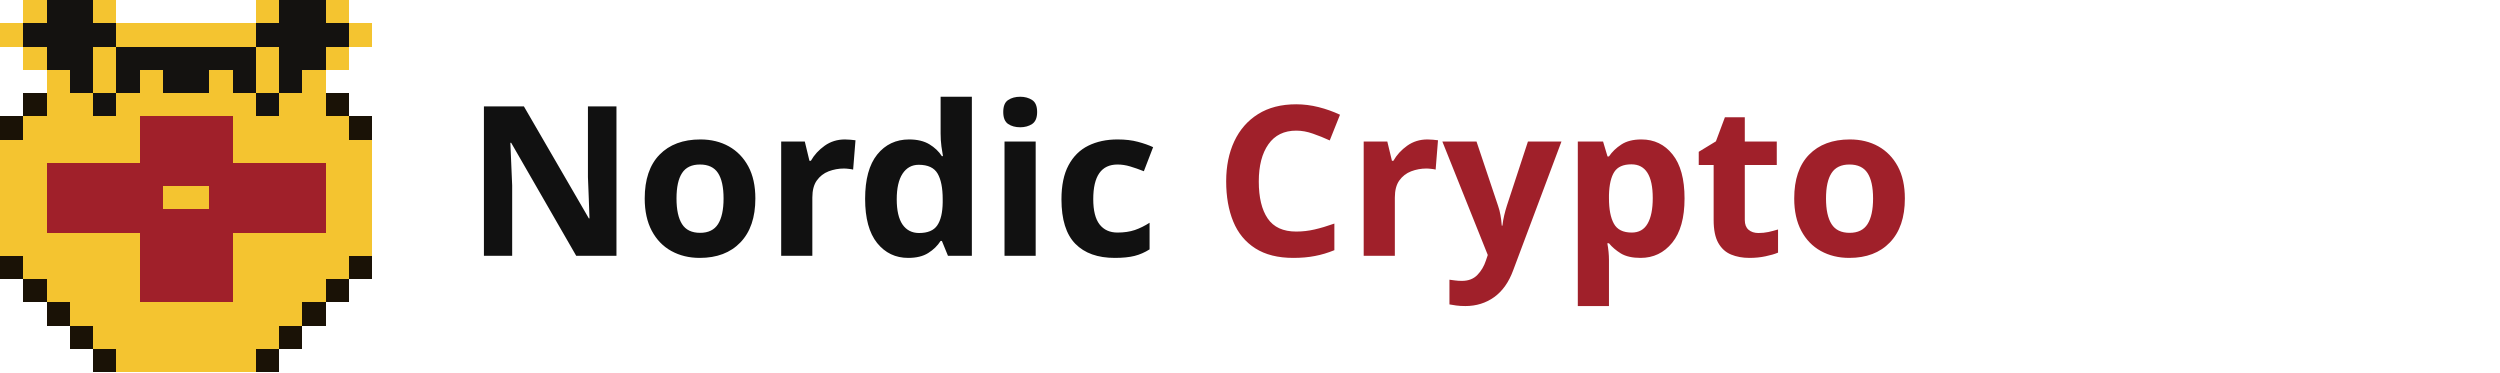
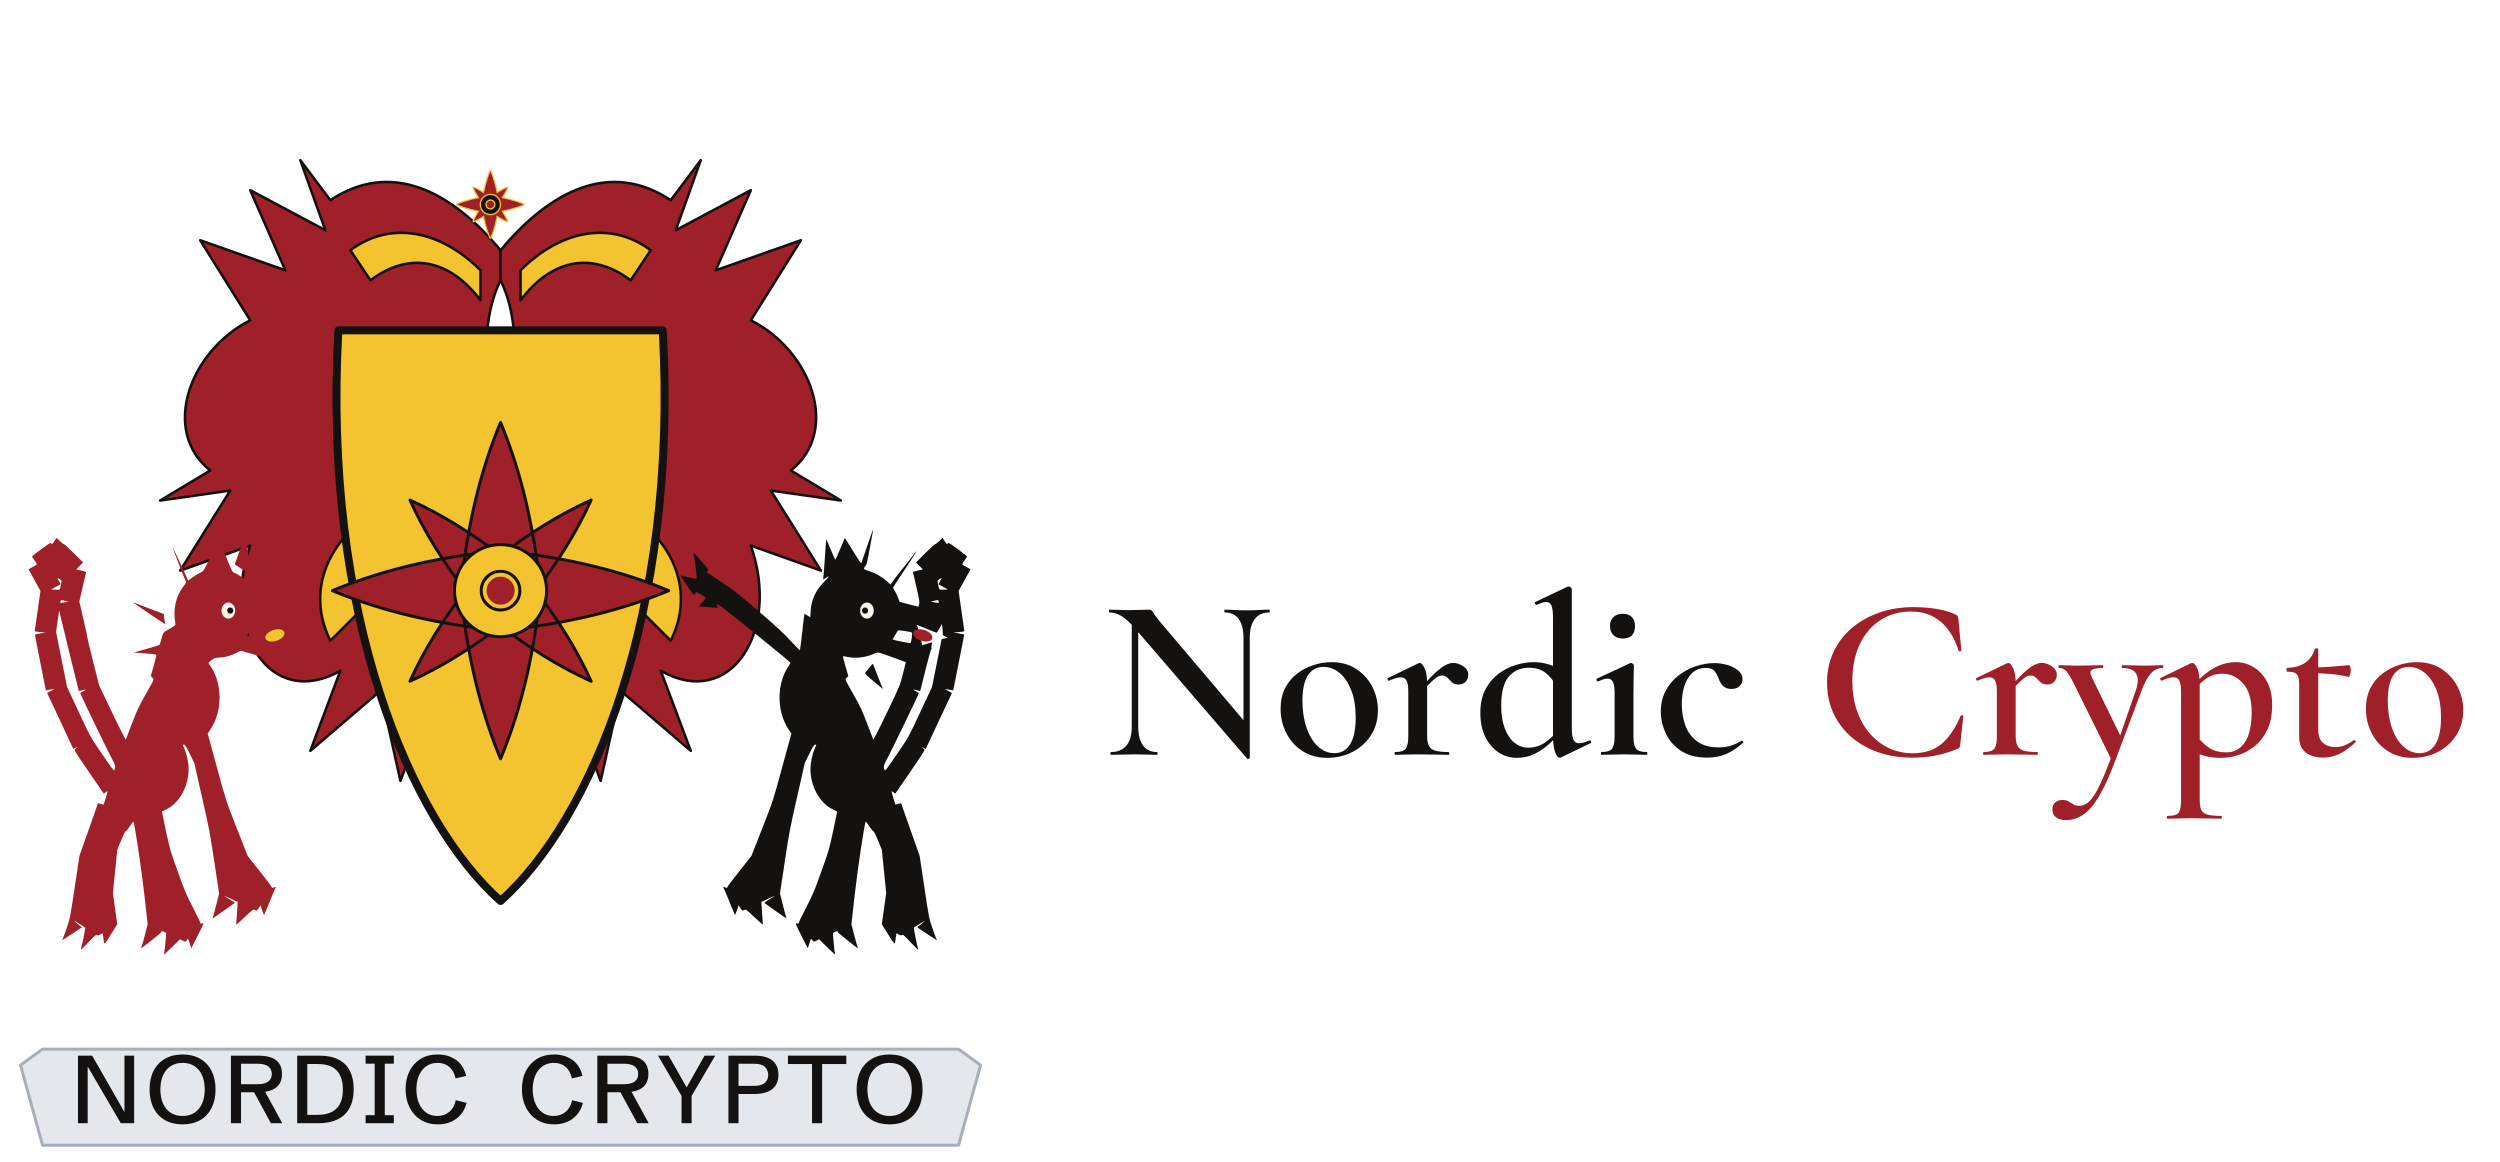
- <svg xmlns="http://www.w3.org/2000/svg" viewBox="0 0 430 64" role="img">
-   <svg x="0" y="0" width="64" height="64" viewBox="0 0 16 16" shape-rendering="crispEdges">
-     <rect x="1" y="0" width="1" height="1" fill="#F4C430" />
-     <rect x="4" y="0" width="1" height="1" fill="#F4C430" />
-     <rect x="11" y="0" width="1" height="1" fill="#F4C430" />
-     <rect x="14" y="0" width="1" height="1" fill="#F4C430" />
-     <rect x="0" y="1" width="1" height="1" fill="#F4C430" />
-     <rect x="5" y="1" width="6" height="1" fill="#F4C430" />
-     <rect x="15" y="1" width="1" height="1" fill="#F4C430" />
-     <rect x="1" y="2" width="1" height="1" fill="#F4C430" />
-     <rect x="4" y="2" width="1" height="1" fill="#F4C430" />
-     <rect x="11" y="2" width="1" height="1" fill="#F4C430" />
-     <rect x="14" y="2" width="1" height="1" fill="#F4C430" />
-     <rect x="2" y="3" width="1" height="1" fill="#F4C430" />
-     <rect x="4" y="3" width="1" height="1" fill="#F4C430" />
-     <rect x="6" y="3" width="1" height="1" fill="#F4C430" />
-     <rect x="9" y="3" width="1" height="1" fill="#F4C430" />
-     <rect x="11" y="3" width="1" height="1" fill="#F4C430" />
-     <rect x="13" y="3" width="1" height="1" fill="#F4C430" />
-     <rect x="2" y="4" width="2" height="1" fill="#F4C430" />
-     <rect x="5" y="4" width="6" height="1" fill="#F4C430" />
-     <rect x="12" y="4" width="2" height="1" fill="#F4C430" />
-     <rect x="1" y="5" width="5" height="1" fill="#F4C430" />
-     <rect x="10" y="5" width="5" height="1" fill="#F4C430" />
-     <rect x="0" y="6" width="6" height="1" fill="#F4C430" />
-     <rect x="10" y="6" width="6" height="1" fill="#F4C430" />
-     <rect x="0" y="7" width="2" height="1" fill="#F4C430" />
-     <rect x="14" y="7" width="2" height="1" fill="#F4C430" />
-     <rect x="0" y="8" width="2" height="1" fill="#F4C430" />
-     <rect x="7" y="8" width="2" height="1" fill="#F4C430" />
-     <rect x="14" y="8" width="2" height="1" fill="#F4C430" />
-     <rect x="0" y="9" width="2" height="1" fill="#F4C430" />
-     <rect x="14" y="9" width="2" height="1" fill="#F4C430" />
-     <rect x="0" y="10" width="6" height="1" fill="#F4C430" />
-     <rect x="10" y="10" width="6" height="1" fill="#F4C430" />
-     <rect x="1" y="11" width="5" height="1" fill="#F4C430" />
-     <rect x="10" y="11" width="5" height="1" fill="#F4C430" />
-     <rect x="2" y="12" width="4" height="1" fill="#F4C430" />
-     <rect x="10" y="12" width="4" height="1" fill="#F4C430" />
-     <rect x="3" y="13" width="10" height="1" fill="#F4C430" />
-     <rect x="4" y="14" width="8" height="1" fill="#F4C430" />
-     <rect x="5" y="15" width="6" height="1" fill="#F4C430" />
-     <rect x="6" y="5" width="4" height="1" fill="#A0202A" />
-     <rect x="6" y="6" width="4" height="1" fill="#A0202A" />
-     <rect x="2" y="7" width="12" height="1" fill="#A0202A" />
-     <rect x="2" y="8" width="5" height="1" fill="#A0202A" />
-     <rect x="9" y="8" width="5" height="1" fill="#A0202A" />
-     <rect x="2" y="9" width="12" height="1" fill="#A0202A" />
-     <rect x="6" y="10" width="4" height="1" fill="#A0202A" />
-     <rect x="6" y="11" width="4" height="1" fill="#A0202A" />
-     <rect x="6" y="12" width="4" height="1" fill="#A0202A" />
-     <rect x="2" y="0" width="2" height="1" fill="#141210" />
-     <rect x="12" y="0" width="2" height="1" fill="#141210" />
-     <rect x="1" y="1" width="4" height="1" fill="#141210" />
-     <rect x="11" y="1" width="4" height="1" fill="#141210" />
-     <rect x="2" y="2" width="2" height="1" fill="#141210" />
-     <rect x="5" y="2" width="6" height="1" fill="#141210" />
-     <rect x="12" y="2" width="2" height="1" fill="#141210" />
-     <rect x="3" y="3" width="1" height="1" fill="#141210" />
-     <rect x="5" y="3" width="1" height="1" fill="#141210" />
-     <rect x="7" y="3" width="2" height="1" fill="#141210" />
-     <rect x="10" y="3" width="1" height="1" fill="#141210" />
-     <rect x="12" y="3" width="1" height="1" fill="#141210" />
-     <rect x="4" y="4" width="1" height="1" fill="#141210" />
-     <rect x="11" y="4" width="1" height="1" fill="#141210" />
-     <rect x="1" y="4" width="1" height="1" fill="#1A1206" />
-     <rect x="14" y="4" width="1" height="1" fill="#1A1206" />
-     <rect x="0" y="5" width="1" height="1" fill="#1A1206" />
-     <rect x="15" y="5" width="1" height="1" fill="#1A1206" />
-     <rect x="0" y="11" width="1" height="1" fill="#1A1206" />
-     <rect x="15" y="11" width="1" height="1" fill="#1A1206" />
-     <rect x="1" y="12" width="1" height="1" fill="#1A1206" />
-     <rect x="14" y="12" width="1" height="1" fill="#1A1206" />
-     <rect x="2" y="13" width="1" height="1" fill="#1A1206" />
-     <rect x="13" y="13" width="1" height="1" fill="#1A1206" />
-     <rect x="3" y="14" width="1" height="1" fill="#1A1206" />
-     <rect x="12" y="14" width="1" height="1" fill="#1A1206" />
-     <rect x="4" y="15" width="1" height="1" fill="#1A1206" />
-     <rect x="11" y="15" width="1" height="1" fill="#1A1206" />
-   </svg>
-   <text x="80" y="44" xml:space="preserve" font-family="Noto Sans, system-ui, sans-serif" font-weight="700" font-size="36" fill="#111111">Nordic <tspan fill="#A0202A">Crypto</tspan>
-   </text>
+ <svg xmlns="http://www.w3.org/2000/svg" viewBox="0 0 688.9 320" role="img">
+   <g transform="scale(0.27586)">
+     <g id="mantling">
+       <path d="M 500 250 C 450 190 390 160 330 200 L 300 160 L 325 230 L 250 190 L 285 270 L 200 240 L 250 320 C 190 350 160 430 210 470 L 160 500 L 230 490 L 180 570 L 250 545 C 220 630 270 710 340 670 L 310 750 L 380 690 L 400 780 L 430 700 C 460 620 430 540 470 490 C 500 420 470 340 500 280 Z" fill="#A0202A" stroke="#141210" stroke-width="2.6" stroke-linejoin="round" />
+       <path d="M 480 270 C 440 230 390 220 350 250 L 370 280 C 410 250 450 260 480 300 Z" fill="#F4C430" stroke="#141210" stroke-width="2.6" stroke-linejoin="round" />
+       <path d="M 400 500 C 340 520 300 580 330 640 L 370 600 C 360 560 390 530 430 540 Z" fill="#F4C430" stroke="#141210" stroke-width="2.6" stroke-linejoin="round" />
+       <g transform="translate(1000 0) scale(-1 1)">
+         <path d="M 500 250 C 450 190 390 160 330 200 L 300 160 L 325 230 L 250 190 L 285 270 L 200 240 L 250 320 C 190 350 160 430 210 470 L 160 500 L 230 490 L 180 570 L 250 545 C 220 630 270 710 340 670 L 310 750 L 380 690 L 400 780 L 430 700 C 460 620 430 540 470 490 C 500 420 470 340 500 280 Z" fill="#A0202A" stroke="#141210" stroke-width="2.6" stroke-linejoin="round" />
+         <path d="M 480 270 C 440 230 390 220 350 250 L 370 280 C 410 250 450 260 480 300 Z" fill="#F4C430" stroke="#141210" stroke-width="2.6" stroke-linejoin="round" />
+         <path d="M 400 500 C 340 520 300 580 330 640 L 370 600 C 360 560 390 530 430 540 Z" fill="#F4C430" stroke="#141210" stroke-width="2.6" stroke-linejoin="round" />
+       </g>
+     </g>
+     <g transform="translate(8 520) scale(0.62)">
+       <g transform="translate(0,760) scale(0.1,-0.1)" fill="#A0202A" stroke="none">
+         <path d="M3251 7260 l0 -275 -53 -102 c-52 -99 -54 -102 -111 -128 -31 -14 -86 -48 -121 -74 l-63 -48 -123 269 c-68 147 -124 267 -126 265 -5 -5 192 -515 209 -540 12 -19 9 -27 -40 -91 -121 -161 -167 -374 -127 -591 5 -29 2 -32 -95 -90 -112 -66 -98 -46 -143 -210 -6 -22 -14 -43 -18 -48 -4 -4 -98 -34 -210 -65 l-203 -58 174 -13 c96 -8 179 -16 185 -20 8 -4 -4 -59 -37 -176 l-49 -169 25 -26 c24 -25 24 -25 6 -65 -10 -22 -68 -126 -127 -230 -93 -162 -124 -229 -208 -448 l-99 -257 -40 72 c-22 40 -119 237 -215 438 l-174 365 -99 390 c-53 214 -96 392 -94 396 3 3 -25 132 -61 285 l-65 278 51 222 c28 121 53 230 56 241 5 17 -4 22 -76 38 l-81 18 55 56 56 56 -153 153 c-84 84 -156 149 -160 145 -4 -4 -31 17 -60 45 l-53 53 -34 -48 c-18 -26 -35 -50 -37 -52 -2 -3 -9 3 -16 12 -11 14 -29 3 -162 -94 -82 -61 -149 -114 -148 -119 1 -5 21 -35 43 -67 32 -44 38 -60 28 -66 -7 -5 -39 -23 -70 -40 l-57 -32 96 -175 96 -174 -43 -301 c-23 -165 -44 -312 -47 -327 -5 -26 -5 -26 83 -34 l89 -8 -85 -14 c-47 -8 -86 -16 -87 -17 -2 -1 38 -204 87 -450 50 -247 90 -450 90 -451 0 0 30 5 67 12 38 7 69 11 70 10 2 -1 -24 -15 -57 -31 -33 -16 -59 -32 -58 -36 2 -3 97 -207 212 -452 l208 -446 42 20 c22 10 32 13 21 5 -11 -8 -28 -21 -38 -28 -16 -12 4 -44 224 -365 l242 -352 29 20 c16 12 30 20 32 18 2 -2 -12 -52 -30 -111 l-34 -106 -45 14 c-25 7 -45 12 -45 11 0 -2 -67 -193 -150 -426 l-149 -423 -76 -504 c-75 -502 -76 -506 -130 -662 -30 -86 -59 -165 -65 -174 -6 -10 -8 -18 -5 -18 3 0 75 47 160 103 l155 104 -60 48 c-63 51 -79 70 -32 39 15 -10 53 -33 85 -52 31 -19 59 -37 61 -41 5 -8 -58 -323 -68 -339 -4 -7 -3 -12 2 -12 6 0 61 55 124 121 101 108 117 120 134 111 16 -8 27 -7 50 9 16 10 32 19 35 19 4 0 10 -29 14 -65 14 -134 9 -135 123 47 l102 164 -35 251 -35 251 35 349 35 348 62 152 c38 93 68 151 75 149 6 -3 35 31 63 75 29 43 55 79 59 79 17 0 134 -782 181 -1204 l50 -449 -45 -176 c-25 -97 -50 -184 -56 -195 -18 -31 3 -17 175 119 107 84 161 132 153 137 -22 14 4 8 36 -8 18 -9 33 -17 34 -18 5 -4 -26 -327 -32 -336 -21 -34 25 6 132 112 l123 122 45 -22 c45 -22 45 -22 61 3 9 14 20 25 24 25 4 0 17 -34 29 -76 12 -42 24 -75 25 -73 2 2 49 95 105 206 100 201 100 201 69 193 -17 -5 -28 -7 -25 -3 4 3 -50 116 -120 251 -115 224 -137 275 -249 590 -120 333 -126 355 -190 654 -36 170 -65 310 -63 311 2 1 36 17 74 36 207 102 355 371 355 646 0 102 -29 241 -68 328 -31 67 -31 67 -9 67 19 0 34 -24 95 -147 l73 -148 124 -548 c117 -514 129 -579 200 -1051 l76 -504 -46 -183 c-25 -101 -50 -192 -55 -201 -6 -10 -7 -18 -4 -18 6 0 334 230 356 249 4 4 -33 31 -82 60 -50 29 -90 55 -90 56 0 2 49 -20 110 -48 l110 -51 -6 -116 c-3 -63 -9 -145 -13 -182 -4 -38 -5 -68 -2 -68 3 0 66 56 139 125 133 125 133 125 162 110 28 -14 28 -14 58 31 l30 46 27 -82 c18 -55 30 -78 35 -69 5 8 45 106 90 219 45 113 87 211 93 219 12 14 -1 12 -52 -7 -8 -3 -12 -1 -8 4 3 6 -82 120 -190 255 -107 134 -199 251 -203 259 -5 9 -85 213 -179 455 -171 438 -171 438 -317 976 l-147 537 51 77 c184 281 187 715 7 990 -25 37 -45 71 -45 74 1 3 22 22 48 42 43 33 54 37 132 42 102 7 170 26 267 74 l72 36 280 -80 279 -80 126 151 c69 83 120 153 114 155 -6 2 -18 -5 -27 -16 -16 -20 -20 -19 -342 46 l-327 66 77 151 76 150 325 -62 c179 -35 333 -64 343 -66 14 -2 8 -18 -39 -96 -31 -51 -54 -95 -52 -97 7 -8 77 91 100 141 18 38 23 67 23 129 0 79 -6 100 -63 207 -2 4 13 8 33 10 l36 3 -48 55 c-83 95 -84 82 7 135 45 26 82 46 84 44 2 -2 10 -17 18 -32 14 -28 14 -28 109 109 133 194 133 195 118 190 -38 -13 -252 -56 -256 -52 -6 6 36 354 48 389 5 19 5 27 -2 25 -5 -2 -61 -61 -123 -133 -112 -126 -114 -129 -98 -153 10 -16 12 -26 5 -30 -6 -4 -113 -75 -239 -159 -229 -152 -229 -152 -291 -154 l-63 -2 -49 69 c-75 107 -203 215 -291 245 -26 10 -37 33 -130 265 -56 140 -105 252 -109 249 -4 -2 -16 -22 -26 -45 -10 -22 -21 -40 -24 -40 -4 0 -24 71 -45 158 -21 86 -42 164 -47 172 -5 8 -8 -107 -8 -260z m-2392 -625 c5 -5 1 -41 -8 -80 -14 -61 -19 -70 -39 -69 -12 0 -43 1 -69 2 l-48 2 77 42 77 42 -28 53 -29 53 30 -18 c16 -9 33 -21 37 -27z m59 -328 l53 -13 -61 -12 c-34 -7 -64 -11 -67 -8 -7 6 7 46 15 46 4 -1 31 -6 60 -13z m88 -908 l135 -547 56 15 c30 8 57 12 59 10 2 -2 -19 -14 -46 -27 -28 -13 -49 -29 -46 -34 41 -97 451 -944 500 -1033 68 -126 74 -148 53 -195 -12 -26 -17 -20 -200 249 -189 275 -189 275 -377 679 l-189 404 -88 442 -89 443 25 175 25 175 24 -105 c13 -58 84 -351 158 -651z M3742 7138 c-50 -133 -90 -243 -89 -244 43 -30 248 -164 252 -164 4 0 3 4 0 10 -3 5 -19 150 -36 322 -16 171 -31 313 -33 315 -2 2 -44 -106 -94 -239z M2025 6273 c14 -14 502 -343 509 -343 3 0 1 12 -4 28 -5 15 -11 52 -15 82 l-6 55 -227 86 c-125 48 -236 90 -247 94 -13 5 -17 5 -10 -2z" />
+       </g>
+       <ellipse cx="355" cy="145" rx="11" ry="13" fill="#F7F4EA" />
+       <circle cx="358" cy="145" r="5" fill="#141210" />
+       <ellipse cx="430" cy="185" rx="16" ry="9" transform="rotate(-18 430 185)" fill="#F4C430" />
+     </g>
+     <g transform="translate(990 520) scale(-0.62 0.62)">
+       <g transform="translate(0,760) scale(0.1,-0.1)" fill="#141210" stroke="none">
+         <path d="M1900 7449 c0 -2 22 -127 50 -277 43 -237 53 -277 75 -303 14 -17 25 -34 25 -39 0 -13 -23 -26 -85 -44 -94 -28 -204 -90 -277 -156 -36 -33 -68 -60 -71 -60 -3 0 -7 8 -9 18 -3 9 -91 124 -196 255 -105 131 -193 243 -195 250 -2 7 -7 10 -10 7 -4 -4 79 -134 183 -290 105 -157 190 -288 190 -291 0 -4 -16 -32 -35 -64 -19 -32 -42 -81 -51 -109 -9 -28 -18 -53 -20 -54 -1 -2 -70 -21 -153 -42 l-151 -38 -11 40 c-9 35 -4 67 41 263 28 122 53 231 56 242 5 17 -4 22 -76 38 l-81 18 55 56 56 56 -153 153 c-84 84 -156 149 -160 145 -4 -4 -31 17 -60 45 l-53 53 -34 -48 c-18 -26 -35 -50 -37 -52 -2 -3 -9 3 -16 12 -11 14 -29 3 -162 -94 -82 -61 -149 -114 -148 -119 1 -5 21 -35 43 -67 32 -44 38 -60 28 -66 -7 -5 -39 -23 -70 -40 l-57 -32 96 -175 96 -174 -43 -301 c-23 -165 -44 -312 -47 -327 -5 -26 -5 -26 83 -34 l89 -8 -85 -14 c-47 -8 -86 -16 -87 -17 -2 -1 38 -204 87 -450 50 -247 90 -450 90 -451 0 0 30 5 67 12 38 7 69 11 70 10 2 -1 -24 -15 -57 -31 -33 -16 -59 -32 -58 -36 2 -3 97 -207 212 -452 l208 -446 42 20 c22 10 32 13 21 5 -11 -8 -28 -21 -38 -28 -16 -12 4 -44 224 -365 l242 -352 29 20 c16 12 30 20 32 18 2 -2 -12 -52 -30 -111 l-34 -106 -45 14 c-25 7 -45 12 -45 11 0 -2 -67 -193 -150 -426 l-149 -423 -76 -504 c-75 -502 -76 -506 -130 -662 -30 -86 -59 -165 -65 -174 -6 -10 -8 -18 -5 -18 3 0 75 47 160 103 l155 104 -60 48 c-63 51 -79 70 -32 39 15 -10 53 -33 85 -52 31 -19 59 -37 61 -41 5 -8 -58 -323 -68 -339 -4 -7 -3 -12 2 -12 6 0 61 55 124 121 101 108 117 120 134 111 16 -8 27 -7 50 9 16 10 32 19 35 19 4 0 10 -29 14 -65 14 -134 9 -135 123 47 l102 164 -35 251 -35 251 35 349 35 348 62 152 c38 93 68 151 75 149 6 -3 35 31 63 75 29 43 55 79 59 79 17 0 134 -782 181 -1204 l50 -449 -45 -176 c-25 -97 -50 -184 -56 -195 -18 -31 3 -17 175 119 107 84 161 132 153 137 -22 14 4 8 36 -8 18 -9 33 -17 34 -18 5 -4 -26 -327 -32 -336 -21 -34 25 6 132 112 l123 122 45 -22 c45 -22 45 -22 61 3 9 14 20 25 24 25 4 0 17 -34 29 -76 12 -42 24 -75 25 -73 2 2 49 95 105 206 100 201 100 201 69 193 -17 -5 -28 -7 -25 -3 4 3 -50 116 -120 251 -115 224 -137 275 -249 590 -120 333 -126 355 -190 654 -36 170 -65 310 -63 311 2 1 36 17 74 36 207 102 355 371 355 646 0 102 -29 241 -68 327 -31 68 -31 68 -9 68 19 0 34 -24 95 -147 l73 -148 124 -548 c117 -514 129 -579 200 -1051 l76 -504 -46 -183 c-25 -101 -50 -192 -55 -202 -6 -9 -7 -17 -4 -17 6 0 334 230 356 249 4 4 -33 31 -82 60 -50 29 -90 55 -90 56 0 2 49 -20 110 -48 l110 -51 -6 -116 c-3 -63 -9 -145 -13 -182 -4 -38 -5 -68 -2 -68 3 0 66 56 139 125 133 125 133 125 162 110 28 -14 28 -14 58 31 l30 46 27 -82 c18 -55 30 -78 35 -69 5 8 45 106 90 219 45 113 87 211 93 219 12 14 -1 12 -52 -7 -8 -3 -12 -1 -8 4 3 6 -82 120 -190 255 -107 134 -199 251 -203 259 -5 9 -85 213 -179 455 -171 438 -171 438 -317 976 l-147 537 49 73 c186 280 190 718 9 994 -25 37 -45 71 -44 74 1 13 1081 887 1134 918 55 33 69 28 41 -13 -14 -20 -13 -20 37 -17 29 2 101 7 160 11 l108 7 -48 55 c-83 95 -84 82 7 135 45 26 82 46 84 44 2 -2 10 -17 18 -32 14 -28 14 -28 109 109 133 194 133 195 118 190 -38 -13 -252 -56 -256 -52 -6 6 36 354 48 389 5 19 5 27 -2 25 -5 -2 -61 -61 -123 -133 -111 -125 -114 -129 -99 -152 9 -13 14 -25 12 -27 -2 -2 -107 -72 -234 -156 -207 -138 -266 -184 -600 -471 -289 -249 -401 -352 -513 -474 -79 -85 -147 -155 -150 -155 -4 0 -20 118 -36 263 -15 144 -31 276 -35 294 l-6 32 -46 -29 -46 -28 -6 96 c-10 182 -76 329 -205 462 -94 95 -111 124 -49 81 47 -32 63 -38 52 -21 -3 5 -15 150 -26 322 -11 172 -21 314 -23 315 -2 2 -34 -71 -72 -162 -38 -91 -71 -165 -75 -165 -3 0 -39 79 -79 175 -40 96 -74 175 -75 175 -1 0 -60 -95 -131 -210 -71 -116 -131 -205 -133 -198 -2 7 -44 130 -93 273 -78 228 -98 281 -98 264z m-1041 -814 c5 -5 1 -41 -8 -80 -14 -61 -19 -70 -39 -69 -12 0 -43 1 -69 2 l-48 2 77 42 77 42 -28 53 -29 53 30 -18 c16 -9 33 -21 37 -27z m59 -328 l53 -13 -61 -12 c-34 -7 -64 -11 -67 -8 -7 6 7 46 15 46 4 -1 31 -6 60 -13z m-43 -515 c1 -2 73 26 160 63 86 36 160 65 162 65 3 0 1 -6 -4 -12 -6 -7 -27 -81 -47 -164 l-38 -152 -76 24 c-42 13 -78 21 -80 19 -3 -2 0 -22 6 -45 7 -28 7 -40 -1 -40 -5 0 -3 -8 5 -17 8 -10 52 -167 97 -349 l83 -332 55 15 c30 8 57 12 59 10 2 -2 -19 -14 -46 -27 -28 -13 -49 -29 -46 -34 41 -97 451 -944 500 -1033 68 -126 74 -148 53 -195 -12 -26 -17 -20 -200 249 -189 275 -189 275 -377 679 l-189 404 -77 384 -77 385 -51 12 -51 12 43 18 c39 17 42 21 41 56 -1 21 2 62 6 92 l7 54 40 -69 c22 -38 41 -70 43 -72z m674 -42 c22 -36 38 -66 37 -67 -6 -7 -280 -62 -286 -58 -9 6 -21 63 -26 127 -4 54 -18 46 141 72 57 9 82 9 88 2 4 -6 25 -40 46 -76z m359 -305 c128 -53 280 -69 412 -41 36 8 66 13 68 11 2 -1 -17 -74 -42 -161 l-46 -158 25 -26 c24 -25 24 -25 6 -65 -10 -22 -68 -126 -127 -230 -93 -162 -124 -229 -208 -448 l-99 -257 -40 72 c-22 40 -119 237 -215 438 -174 363 -175 366 -222 552 l-47 186 216 80 c119 44 225 79 236 77 11 -2 48 -15 83 -30z M1831 5108 c-40 -106 -78 -199 -84 -207 -30 -36 21 2 152 114 119 101 138 121 128 135 -21 26 -109 135 -117 143 -4 5 -40 -79 -79 -185z" />
+       </g>
+       <ellipse cx="200" cy="145" rx="11" ry="13" fill="#F7F4EA" />
+       <circle cx="203" cy="145" r="5" fill="#141210" />
+       <ellipse cx="110" cy="185" rx="16" ry="9" transform="rotate(-18 110 185)" fill="#A0202A" />
+     </g>
+     <g id="shield">
+       <path d="M 338.0 330.0 H 662.0 C 678.0 615.0 590.0 820.0 500.0 900.0 C 410.0 820.0 322.0 615.0 338.0 330.0 Z" fill="#F4C430" stroke="#141210" stroke-width="8" stroke-linejoin="round" />
+       <g fill="#A0202A" stroke="#141210" stroke-width="3" stroke-linejoin="round">
+         <path d="M 537.0 564.8 Q 526.6 485.8 500.0 422.0 Q 473.4 485.8 463.0 564.8 Z M 531.7 594.5 Q 569.1 546.9 590.5 499.5 Q 543.1 520.9 495.5 558.3 Z M 525.2 627.0 Q 604.2 616.6 668.0 590.0 Q 604.2 563.4 525.2 553.0 Z M 495.5 621.7 Q 543.1 659.1 590.5 680.5 Q 569.1 633.1 531.7 585.5 Z M 463.0 615.2 Q 473.4 694.2 500.0 758.0 Q 526.6 694.2 537.0 615.2 Z M 468.3 585.5 Q 430.9 633.1 409.5 680.5 Q 456.9 659.1 504.5 621.7 Z M 474.8 553.0 Q 395.8 563.4 332.0 590.0 Q 395.8 616.6 474.8 627.0 Z M 504.5 558.3 Q 456.9 520.9 409.5 499.5 Q 430.9 546.9 468.3 594.5 Z" />
+       </g>
+       <path d="M 454 590 a 46 46 0 1 0 92 0 a 46 46 0 1 0 -92 0 Z M 480.68 590 a 19.32 19.32 0 1 1 38.64 0 a 19.32 19.32 0 1 1 -38.64 0 Z" fill="#F4C430" fill-rule="evenodd" stroke="#141210" stroke-width="3" />
+       <path d="M 500 576 a 14 14 0 1 0 0.1 0 Z" fill="#A0202A" />
+     </g>
+     <g id="raven" transform="translate(386 6) scale(1.18)" stroke="#F4C430" stroke-width="2.2" stroke-linejoin="round" paint-order="stroke fill">
+       <g fill="#A0202A">
+         <path d="M 94.2 163.8 Q 92.4 150.6 88.0 140.0 Q 83.6 150.6 81.8 163.8 Z M 92.9 168.7 Q 98.8 161.3 102.1 153.9 Q 94.7 157.2 87.3 163.1 Z M 92.2 174.2 Q 105.4 172.4 116.0 168.0 Q 105.4 163.6 92.2 161.8 Z M 87.3 172.9 Q 94.7 178.8 102.1 182.1 Q 98.8 174.7 92.9 167.3 Z M 81.8 172.2 Q 83.6 185.4 88.0 196.0 Q 92.4 185.4 94.2 172.2 Z M 83.1 167.3 Q 77.2 174.7 73.9 182.1 Q 81.3 178.8 88.7 172.9 Z M 83.8 161.8 Q 70.6 163.6 60.0 168.0 Q 70.6 172.4 83.8 174.2 Z M 88.7 163.1 Q 81.3 157.2 73.9 153.9 Q 77.2 161.3 83.1 168.7 Z" />
+         <path d="M 80 168 a 8 8 0 1 0 16 0 a 8 8 0 1 0 -16 0 Z M 84.64 168 a 3.36 3.36 0 1 1 6.72 0 a 3.36 3.36 0 1 1 -6.72 0 Z" fill="#141210" fill-rule="evenodd" />
+         <path d="M 88 164.8 a 3.2 3.2 0 1 0 0.1 0 Z" />
+       </g>
+     </g>
+     <path d="M 20.5 1064.0 L 42.5 1048.0 L 957.5 1048.0 L 979.5 1064.0 L 957.5 1144.0 L 42.5 1144.0 Z" fill="#E4E7EC" stroke="#A7B0BA" stroke-width="3" stroke-linejoin="round" />
+     <g fill="#141210">
+       <g transform="translate(70.47 1122.00) scale(0.04688 -0.04688)">
+         <path d="M158.073 0V1440H460.353L1197.31 153L1148.681 147V1440H1355.508V0H1070.644L314.751 1294L364.9 1301V0Z" />
+       </g>
+       <g transform="translate(145.44 1122.00) scale(0.04688 -0.04688)">
+         <path d="M787.587 -24.608Q570.872 -24.608 413.081 65.892Q255.289 156.392 170.105 323.552Q84.921 490.712 84.921 719.932Q84.921 950.152 170.111 1116.8Q255.301 1283.447 413.079 1374.028Q570.857 1464.608 787.612 1464.608Q1004.368 1464.608 1162.101 1374.034Q1319.835 1283.46 1405.001 1116.824Q1490.167 950.188 1490.167 720Q1490.167 490.753 1404.983 323.572Q1319.799 156.392 1162.051 65.892Q1004.303 -24.608 787.587 -24.608ZM787.495 154.092Q934.033 154.092 1039.922 222.64Q1145.811 291.189 1202.936 418.35Q1260.06 545.511 1260.06 720.023Q1260.06 895.489 1202.936 1022.15Q1145.811 1148.811 1039.922 1217.36Q934.033 1285.908 787.495 1285.908Q641.903 1285.908 535.666 1217.36Q429.429 1148.811 372.228 1022.15Q315.028 895.489 315.028 720.023Q315.028 545.511 372.228 418.35Q429.429 291.189 535.666 222.64Q641.903 154.092 787.495 154.092Z" />
+       </g>
+       <g transform="translate(223.27 1122.00) scale(0.04688 -0.04688)">
+         <path d="M158.073 0V1440H742.332Q1246.131 1440 1246.131 1050.818Q1246.131 659.243 730.213 659.243H373.028V0ZM1009.456 0 618.793 718.362H860.18L1252.21 0ZM373.028 832.167H737.164Q877.322 832.167 952.933 887.831Q1028.544 943.495 1028.544 1048.273Q1028.544 1153.934 952.623 1210.505Q876.702 1267.076 735.797 1267.076H373.028Z" />
+       </g>
+       <g transform="translate(289.47 1122.00) scale(0.04688 -0.04688)">
+         <path d="M158.073 0V1440H624.076Q879.444 1440 1042.476 1354.38Q1205.508 1268.76 1283.584 1109.108Q1361.66 949.456 1361.66 728.48Q1361.66 482.912 1271.712 321.14Q1181.763 159.368 1014.067 79.684Q846.371 0 613.052 0ZM373.028 178.699H591.101Q1131.553 178.699 1131.553 720Q1131.553 886.945 1077.257 1008.378Q1022.96 1129.811 906.616 1195.556Q790.271 1261.301 602.125 1261.301H373.028Z" />
+       </g>
+       <g transform="translate(361.39 1122.00) scale(0.04688 -0.04688)">
+         <path d="M81.456 0V171.155H274.736V1268.845H81.456V1440H682.97V1268.845H489.69V171.155H682.97V0Z" />
+       </g>
+       <g transform="translate(401.21 1122.00) scale(0.04688 -0.04688)">
+         <path d="M771.76 -24.608Q564.872 -24.608 410.005 70.632Q255.137 165.872 169.681 335.144Q84.225 504.416 84.225 725.936Q84.225 942.368 166.713 1108.672Q249.201 1274.976 402.796 1369.792Q556.392 1464.608 770.064 1464.608Q993.271 1464.608 1157.082 1350.416Q1320.894 1236.225 1374.198 1007.857L1149.763 955.258Q1110.41 1124.292 1009.305 1205.1Q908.201 1285.908 767.52 1285.908Q624.031 1285.908 522.762 1213.544Q421.493 1141.179 367.912 1014.018Q314.332 886.857 314.332 720.848Q314.332 552.295 369.184 424.21Q424.037 296.125 524.034 225.032Q624.031 153.94 760.736 153.94Q909.225 153.94 1015.626 242.633Q1122.027 331.325 1153.179 490.143L1383.766 432.951Q1324.918 210.04 1160.562 92.716Q996.207 -24.608 771.76 -24.608Z" />
+       </g>
+       <g transform="translate(517.40 1122.00) scale(0.04688 -0.04688)">
+         <path d="M771.76 -24.608Q564.872 -24.608 410.005 70.632Q255.137 165.872 169.681 335.144Q84.225 504.416 84.225 725.936Q84.225 942.368 166.713 1108.672Q249.201 1274.976 402.796 1369.792Q556.392 1464.608 770.064 1464.608Q993.271 1464.608 1157.082 1350.416Q1320.894 1236.225 1374.198 1007.857L1149.763 955.258Q1110.41 1124.292 1009.305 1205.1Q908.201 1285.908 767.52 1285.908Q624.031 1285.908 522.762 1213.544Q421.493 1141.179 367.912 1014.018Q314.332 886.857 314.332 720.848Q314.332 552.295 369.184 424.21Q424.037 296.125 524.034 225.032Q624.031 153.94 760.736 153.94Q909.225 153.94 1015.626 242.633Q1122.027 331.325 1153.179 490.143L1383.766 432.951Q1324.918 210.04 1160.562 92.716Q996.207 -24.608 771.76 -24.608Z" />
+       </g>
+       <g transform="translate(589.28 1122.00) scale(0.04688 -0.04688)">
+         <path d="M158.073 0V1440H742.332Q1246.131 1440 1246.131 1050.818Q1246.131 659.243 730.213 659.243H373.028V0ZM1009.456 0 618.793 718.362H860.18L1252.21 0ZM373.028 832.167H737.164Q877.322 832.167 952.933 887.831Q1028.544 943.495 1028.544 1048.273Q1028.544 1153.934 952.623 1210.505Q876.702 1267.076 735.797 1267.076H373.028Z" />
+       </g>
+       <g transform="translate(655.48 1122.00) scale(0.04688 -0.04688)">
+         <path d="M540.009 0V580.954L38.377 1440H265.155L674.663 717.727H622.79L1030.906 1440H1257.684L754.964 581.562V0Z" />
+       </g>
+       <g transform="translate(720.23 1122.00) scale(0.04688 -0.04688)">
+         <path d="M158.073 0V1440H716.891Q969.715 1440 1096.475 1335.632Q1223.234 1231.264 1223.234 1031.401Q1223.234 835.082 1094.543 729.018Q965.851 622.954 704.772 622.954H373.028V0ZM373.028 795.879H711.724Q855.262 795.879 930.455 858.091Q1005.647 920.304 1005.647 1028.857Q1005.647 1127.234 937.359 1197.155Q869.07 1267.076 710.356 1267.076H373.028Z" />
+       </g>
+       <g transform="translate(784.75 1122.00) scale(0.04688 -0.04688)">
+         <path d="M563.137 0V1261.301H49.808V1440H1293.42V1261.301H778.092V0Z" />
+       </g>
+       <g transform="translate(851.70 1122.00) scale(0.04688 -0.04688)">
+         <path d="M787.587 -24.608Q570.872 -24.608 413.081 65.892Q255.289 156.392 170.105 323.552Q84.921 490.712 84.921 719.932Q84.921 950.152 170.111 1116.8Q255.301 1283.447 413.079 1374.028Q570.857 1464.608 787.612 1464.608Q1004.368 1464.608 1162.101 1374.034Q1319.835 1283.46 1405.001 1116.824Q1490.167 950.188 1490.167 720Q1490.167 490.753 1404.983 323.572Q1319.799 156.392 1162.051 65.892Q1004.303 -24.608 787.587 -24.608ZM787.495 154.092Q934.033 154.092 1039.922 222.64Q1145.811 291.189 1202.936 418.35Q1260.06 545.511 1260.06 720.023Q1260.06 895.489 1202.936 1022.15Q1145.811 1148.811 1039.922 1217.36Q934.033 1285.908 787.495 1285.908Q641.903 1285.908 535.666 1217.36Q429.429 1148.811 372.228 1022.15Q315.028 895.489 315.028 720.023Q315.028 545.511 372.228 418.35Q429.429 291.189 535.666 222.64Q641.903 154.092 787.495 154.092Z" />
+       </g>
+     </g>
+   </g>
+   <g transform="translate(303.9 150)">
+     <g fill="#141210">
+       <g transform="translate(0.00 58.00) scale(0.064 -0.064)">
+         <path d="M124.525 120.674V602L152.325 600V120.674Q152.325 68.224 172.949 40.112Q193.574 12 233.399 12Q235.674 12 235.674 6.0Q235.674 0 233.399 0Q212.224 0 189.55 1.0Q166.875 2 139.7 2Q111.35 2 84.638 1.0Q57.925 0 35.025 0Q32.3 0 32.3 6.0Q32.3 12 35.025 12Q79.025 12 101.775 40.112Q124.525 68.224 124.525 120.674ZM632.6 -13.9Q632.6 -16.625 627.962 -17.125Q623.325 -17.625 621.325 -16.625L139.601 543Q104.151 584 78.738 598.5Q53.326 613 28.601 613Q26.326 613 26.326 619.0Q26.326 625 28.601 625Q47.776 625 67.95 624.0Q88.125 623 105.025 623Q134.975 623 159.437 624.0Q183.899 625 197.149 625Q210.149 625 216.236 613.5Q222.324 602 246.049 573L624.6 126.623ZM632.6 503.326V-13.9L605.525 16.375V503.326Q605.525 555.776 585.175 584.388Q564.825 613 525 613Q523 613 523.0 619.0Q523 625 525 625Q546.45 625 569.125 623.5Q591.8 622 618.975 622Q644.875 622 670.05 623.5Q695.224 625 716.399 625Q718.674 625 718.674 619.0Q718.674 613 716.399 613Q675.574 613 654.087 584.388Q632.6 555.776 632.6 503.326Z" />
+       </g>
+       <g transform="translate(46.85 58.00) scale(0.064 -0.064)">
+         <path d="M235.075 -13Q173.175 -13 127.862 16.0Q82.55 45 57.963 93.5Q33.375 142 33.375 198Q33.375 250 53.1 288.0Q72.825 326 105.413 350.5Q138 375 176.45 387.0Q214.9 399 252.35 399Q315.25 399 360.062 369.0Q404.875 339 428.6 292.0Q452.325 245 452.325 192.275Q452.325 130.45 422.237 84.087Q392.15 37.725 342.837 12.362Q293.525 -13 235.075 -13ZM264.525 7.175Q308.925 7.175 332.776 45.762Q356.626 84.35 356.626 159.75Q356.626 229.45 337.438 278.175Q318.251 326.9 286.913 352.725Q255.575 378.55 218.625 378.55Q174.674 378.55 151.012 342.312Q127.349 306.075 127.349 232.8Q127.349 167.275 145.311 115.913Q163.274 64.55 194.474 35.862Q225.674 7.175 264.525 7.175Z" />
+       </g>
+       <g transform="translate(77.95 58.00) scale(0.064 -0.064)">
+         <path d="M154.949 271 148.05 283.175Q186.5 328.45 212.537 352.587Q238.574 376.725 257.024 386.225Q275.474 395.725 290.749 395.725Q311.749 395.725 333.562 381.463Q355.374 367.2 355.374 344.675Q355.374 326.701 344.249 314.713Q333.124 302.726 313.325 302.726Q294.8 302.726 284.85 312.626Q274.9 322.526 265.987 331.926Q257.075 341.326 240.8 341.326Q233.25 341.326 224.2 336.551Q215.15 331.776 199.1 316.9Q183.05 302.025 154.949 271ZM40.925 0Q37.925 0 37.925 6.0Q37.925 12 40.925 12Q74.675 12 85.95 26.087Q97.225 40.175 97.225 81V272.3Q97.225 304.125 89.95 318.9Q82.675 333.675 64.85 333.675Q55.575 333.675 43.025 330.038Q30.475 326.4 14.65 319.4Q10.65 317.675 8.513 323.4Q6.375 329.125 8.925 330.4L140.224 394Q145.124 395.725 146.674 395.725Q156.574 395.725 167.437 372.688Q178.299 349.65 178.299 306.3V81Q178.299 54.175 186.024 38.812Q193.749 23.45 213.799 17.725Q233.849 12 270.325 12Q274.05 12 274.05 6.0Q274.05 0 270.325 0Q244.15 0 210.337 1.0Q176.525 2 137.9 2Q110.725 2 85.413 1.0Q60.1 0 40.925 0Z" />
+       </g>
+       <g transform="translate(101.89 58.00) scale(0.064 -0.064)">
+         <path d="M190.1 -13Q147.65 -13 112.013 10.275Q76.375 33.55 54.875 76.775Q33.375 120 33.375 180.625Q33.375 240.25 55.238 281.75Q77.1 323.25 111.463 348.937Q145.825 374.625 185.825 386.812Q225.825 399 262.1 399Q297.825 399 328.688 389.037Q359.55 379.075 384.825 363.325L365.675 287Q343.575 330.075 315.063 352.5Q286.55 374.925 242.975 374.925Q188.399 374.925 155.787 336.675Q123.174 298.425 123.174 211.8Q123.174 155.075 138.274 114.525Q153.374 73.975 180.024 52.425Q206.674 30.875 239.6 30.875Q281.25 30.875 312.9 53.975Q344.55 77.075 373.65 109.45L383.1 101Q362.1 77 333.738 50.5Q305.375 24 269.875 5.5Q234.375 -13 190.1 -13ZM427.224 713.65V113.8Q427.224 79.25 434.275 64.562Q441.325 49.875 457.975 49.875Q465.8 49.875 477.4 52.737Q489 55.6 502.825 61.975Q506.375 63.975 509.238 58.475Q512.1 52.975 509.275 50.975L380.901 -11.075Q377.626 -12.35 375.076 -12.35Q364.251 -12.35 355.201 11.963Q346.151 36.275 346.151 81.725V591.75Q346.151 626.3 339.876 642.075Q333.601 657.85 315.776 657.85Q308.225 657.85 298.313 654.575Q288.4 651.3 275.75 645.75Q271.75 644.475 268.888 650.475Q266.025 656.475 268.575 657.475L408.7 724Q410.7 725 412.975 725Q417.15 725 422.187 721.188Q427.224 717.375 427.224 713.65Z" />
+       </g>
+       <g transform="translate(134.59 58.00) scale(0.064 -0.064)">
+         <path d="M43.95 0Q41.225 0 41.225 6.0Q41.225 12 43.95 12Q77.701 12 89.113 26.087Q100.526 40.175 100.526 81V262.75Q100.526 296.575 93.888 312.35Q87.251 328.125 69.701 328.125Q62.151 328.125 52.101 324.988Q42.051 321.85 29.675 316.025Q25.675 315.025 23.175 320.888Q20.675 326.75 23.95 328.025L167.525 394.725Q169.8 395.725 170.8 395.725Q174.975 395.725 179.287 391.55Q183.6 387.375 183.6 383.65Q183.6 373.025 182.6 344.063Q181.6 315.1 181.6 264.475V81Q181.6 40.175 193.1 26.087Q204.6 12 238.625 12Q241.625 12 241.625 6.0Q241.625 0 238.625 0Q219.45 0 194.275 1.0Q169.1 2 140.925 2Q113.75 2 88.575 1.0Q63.4 0 43.95 0ZM135.825 500.776Q110.3 500.776 95.45 515.125Q80.601 529.475 80.601 555.45Q80.601 579.25 95.45 593.237Q110.3 607.224 135.825 607.224Q161.075 607.224 174.7 593.237Q188.325 579.25 188.325 555.45Q188.325 500.776 135.825 500.776Z" />
+       </g>
+       <g transform="translate(151.62 58.00) scale(0.064 -0.064)">
+         <path d="M232.9 -12Q164.175 -12 119.862 17.5Q75.55 47 54.463 92.862Q33.375 138.725 33.375 185.725Q33.375 235.725 53.825 274.725Q74.275 313.725 107.95 340.362Q141.625 367 182.525 381.0Q223.425 395 263.325 395Q292.05 395 320.224 386.775Q348.399 378.55 366.849 363.013Q385.299 347.475 385.299 324.95Q385.299 309.326 373.087 296.476Q360.875 283.626 337.45 283.626Q315.475 283.626 302.575 295.526Q289.675 307.426 282.225 328.3Q273.85 350.375 263.15 362.325Q252.45 374.275 226.25 374.275Q178.299 374.275 151.012 330.862Q123.724 287.45 123.724 217.625Q123.724 167.35 139.549 125.025Q155.374 82.7 190.337 57.375Q225.299 32.05 283.124 32.05Q312.024 32.05 334.449 39.187Q356.875 46.325 381.05 60.525Q383.325 62.525 386.825 58.525Q390.325 54.525 388.05 52.525Q353.325 20.8 316.875 4.4Q280.425 -12 232.9 -12Z" />
+       </g>
+     </g>
+     <g fill="#A0202A">
+       <g transform="translate(196.42 58.00) scale(0.064 -0.064)">
+         <path d="M421.5 636Q455.625 636 488.125 632.725Q520.625 629.45 549.35 622.487Q578.075 615.525 601.1 604.6Q609.275 601.325 611.5 597.375Q613.725 593.425 614.725 581.875L627.45 449.75Q627.45 447.025 622.312 445.888Q617.175 444.75 615.45 448.75Q589.1 530.3 537.875 573.613Q486.65 616.925 409.9 616.925Q336.124 616.925 279.187 580.288Q222.249 543.65 190.099 476.375Q157.948 409.1 157.948 316.375Q157.948 247.75 177.461 190.838Q196.974 133.925 232.311 92.825Q267.649 51.725 314.849 29.262Q362.05 6.8 417.7 6.8Q492.825 6.8 540.838 46.125Q588.85 85.45 624.625 168.35Q626.35 171.35 631.125 170.35Q635.9 169.35 635.9 166.625L622.825 47.575Q621.825 35.575 619.463 32.213Q617.1 28.85 608.925 24.85Q559.55 4.825 512.6 -3.725Q465.65 -12.275 417.425 -12.275Q310.25 -12.275 227.075 28.5Q143.9 69.275 96.45 142.463Q49 215.65 49 311.025Q49 383.025 76.95 442.838Q104.9 502.65 155.575 545.738Q206.25 588.825 274.15 612.413Q342.05 636 421.5 636Z" />
+       </g>
+       <g transform="translate(240.13 58.00) scale(0.064 -0.064)">
+         <path d="M154.949 271 148.05 283.175Q186.5 328.45 212.537 352.587Q238.574 376.725 257.024 386.225Q275.474 395.725 290.749 395.725Q311.749 395.725 333.562 381.463Q355.374 367.2 355.374 344.675Q355.374 326.701 344.249 314.713Q333.124 302.726 313.325 302.726Q294.8 302.726 284.85 312.626Q274.9 322.526 265.987 331.926Q257.075 341.326 240.8 341.326Q233.25 341.326 224.2 336.551Q215.15 331.776 199.1 316.9Q183.05 302.025 154.949 271ZM40.925 0Q37.925 0 37.925 6.0Q37.925 12 40.925 12Q74.675 12 85.95 26.087Q97.225 40.175 97.225 81V272.3Q97.225 304.125 89.95 318.9Q82.675 333.675 64.85 333.675Q55.575 333.675 43.025 330.038Q30.475 326.4 14.65 319.4Q10.65 317.675 8.513 323.4Q6.375 329.125 8.925 330.4L140.224 394Q145.124 395.725 146.674 395.725Q156.574 395.725 167.437 372.688Q178.299 349.65 178.299 306.3V81Q178.299 54.175 186.024 38.812Q193.749 23.45 213.799 17.725Q233.849 12 270.325 12Q274.05 12 274.05 6.0Q274.05 0 270.325 0Q244.15 0 210.337 1.0Q176.525 2 137.9 2Q110.725 2 85.413 1.0Q60.1 0 40.925 0Z" />
+       </g>
+       <g transform="translate(264.06 58.00) scale(0.064 -0.064)">
+         <path d="M437.7 386Q439.975 386 439.975 380.0Q439.975 374 437.7 374Q406.725 374 385.375 349.125Q364.025 324.251 346.85 277.451L232 -28Q196 -124 162.638 -179.5Q129.275 -235 94.862 -258.0Q60.45 -281 20.525 -281Q-5.725 -281 -21.675 -269.463Q-37.625 -257.925 -37.625 -235.3Q-37.625 -214.601 -24.775 -204.476Q-11.925 -194.351 4.6 -194.351Q22.425 -194.351 32.562 -200.576Q42.7 -206.801 52.562 -213.163Q62.425 -219.526 78.425 -219.526Q102.7 -219.526 123.525 -198.338Q144.35 -177.151 168.312 -126.138Q192.275 -75.125 224.65 13.35L222.475 -32.574L56.601 303Q34.601 347 22.101 360.5Q9.601 374 -8.674 374Q-11.399 374 -11.399 380.0Q-11.399 386 -8.674 386Q9.95 386 30.663 385.0Q51.375 384 70 384Q104.9 384 131.212 385.0Q157.525 386 178.975 386Q181.7 386 181.7 380.0Q181.7 374 178.975 374Q145.075 374 132.737 366.0Q120.399 358 131.674 335L262.25 67.574L230.65 14.625L321.5 277.076Q337.95 324.701 323.038 349.35Q308.125 374 263 374Q261 374 261.0 380.0Q261 386 263 386Q287 386 308.5 385.0Q330 384 364 384Q387.175 384 401.987 385.0Q416.8 386 437.7 386Z" />
+       </g>
+       <g transform="translate(291.58 58.00) scale(0.064 -0.064)">
+         <path d="M27.925 -275Q24.925 -275 24.925 -269.0Q24.925 -263 27.925 -263Q64.575 -263 75.488 -250.0Q86.4 -237 86.4 -194V271.475Q86.4 303.85 79.125 318.9Q71.85 333.95 53.025 333.95Q44.475 333.95 31.925 330.45Q19.375 326.95 4.55 319.675Q0.55 317.95 -2.312 323.675Q-5.175 329.4 -2.625 330.675L128.649 394.175Q131.199 395.45 134.474 395.45Q146.299 395.45 156.524 371.862Q166.749 348.275 166.749 303.55V-194Q166.749 -222 173.524 -237.0Q180.299 -252 200.262 -257.5Q220.224 -263 259.6 -263Q262.325 -263 262.325 -269.0Q262.325 -275 259.6 -275Q232.15 -275 197.975 -274.0Q163.8 -273 125.9 -273Q98.725 -273 72.913 -274.0Q47.1 -275 27.925 -275ZM259.625 -13Q220.9 -13 192.85 -5.9Q164.8 1.2 127.625 18.326L155.474 78.575Q179.399 49.375 207.512 30.0Q235.625 10.625 282.475 10.625Q331.125 10.625 360.738 53.275Q390.351 95.925 390.351 184Q390.351 266.475 352.938 307.9Q315.526 349.326 263.876 349.326Q224.4 349.326 195.2 328.4Q166 307.475 138.075 276.55L128.625 287.175Q179.625 346.175 226.262 372.587Q272.9 399 321.625 399Q363.35 399 398.937 377.5Q434.525 356 456.612 315.0Q478.7 274 478.7 215Q478.7 152.1 458.062 108.375Q437.425 64.65 404.287 37.875Q371.15 11.1 333.2 -0.95Q295.25 -13 259.625 -13Z" />
+       </g>
+       <g transform="translate(324.35 58.00) scale(0.064 -0.064)">
+         <path d="M185.375 -12Q161.375 -12 137.7 -4.138Q114.025 3.725 98.488 23.037Q82.95 42.35 82.95 76.7V303.1Q82.95 325.2 78.5 337.063Q74.051 348.925 63.051 353.513Q52.051 358.1 31.675 358.1Q27.95 358.1 27.95 366.275Q27.95 374.45 31.675 374.45Q79.1 375.9 108.762 396.537Q138.425 417.175 150.024 454.975Q151.474 458.7 158.249 458.7Q165.024 458.7 165.024 454.975V109.975Q165.024 69.425 185.524 51.462Q206.024 33.5 238.775 33.5Q262.875 33.5 283.375 42.724Q303.875 51.949 317.6 62.674Q320.875 65.399 324.962 60.899Q329.05 56.399 325.05 53.399Q288.05 19.425 255.337 3.712Q222.625 -12 185.375 -12ZM294.325 335.825Q253.875 345.1 216.2 348.325Q178.525 351.55 136.35 351.55V376.175Q176.8 376.175 215.475 379.175Q254.15 382.175 298.05 386.175Q300.325 386.175 302.687 378.95Q305.05 371.725 305.05 362.45Q305.05 353.275 301.687 344.05Q298.325 334.825 294.325 335.825Z" />
+       </g>
+       <g transform="translate(345.92 58.00) scale(0.064 -0.064)">
+         <path d="M235.075 -13Q173.175 -13 127.862 16.0Q82.55 45 57.963 93.5Q33.375 142 33.375 198Q33.375 250 53.1 288.0Q72.825 326 105.413 350.5Q138 375 176.45 387.0Q214.9 399 252.35 399Q315.25 399 360.062 369.0Q404.875 339 428.6 292.0Q452.325 245 452.325 192.275Q452.325 130.45 422.237 84.087Q392.15 37.725 342.837 12.362Q293.525 -13 235.075 -13ZM264.525 7.175Q308.925 7.175 332.776 45.762Q356.626 84.35 356.626 159.75Q356.626 229.45 337.438 278.175Q318.251 326.9 286.913 352.725Q255.575 378.55 218.625 378.55Q174.674 378.55 151.012 342.312Q127.349 306.075 127.349 232.8Q127.349 167.275 145.311 115.913Q163.274 64.55 194.474 35.862Q225.674 7.175 264.525 7.175Z" />
+       </g>
+     </g>
+   </g>
</svg>
